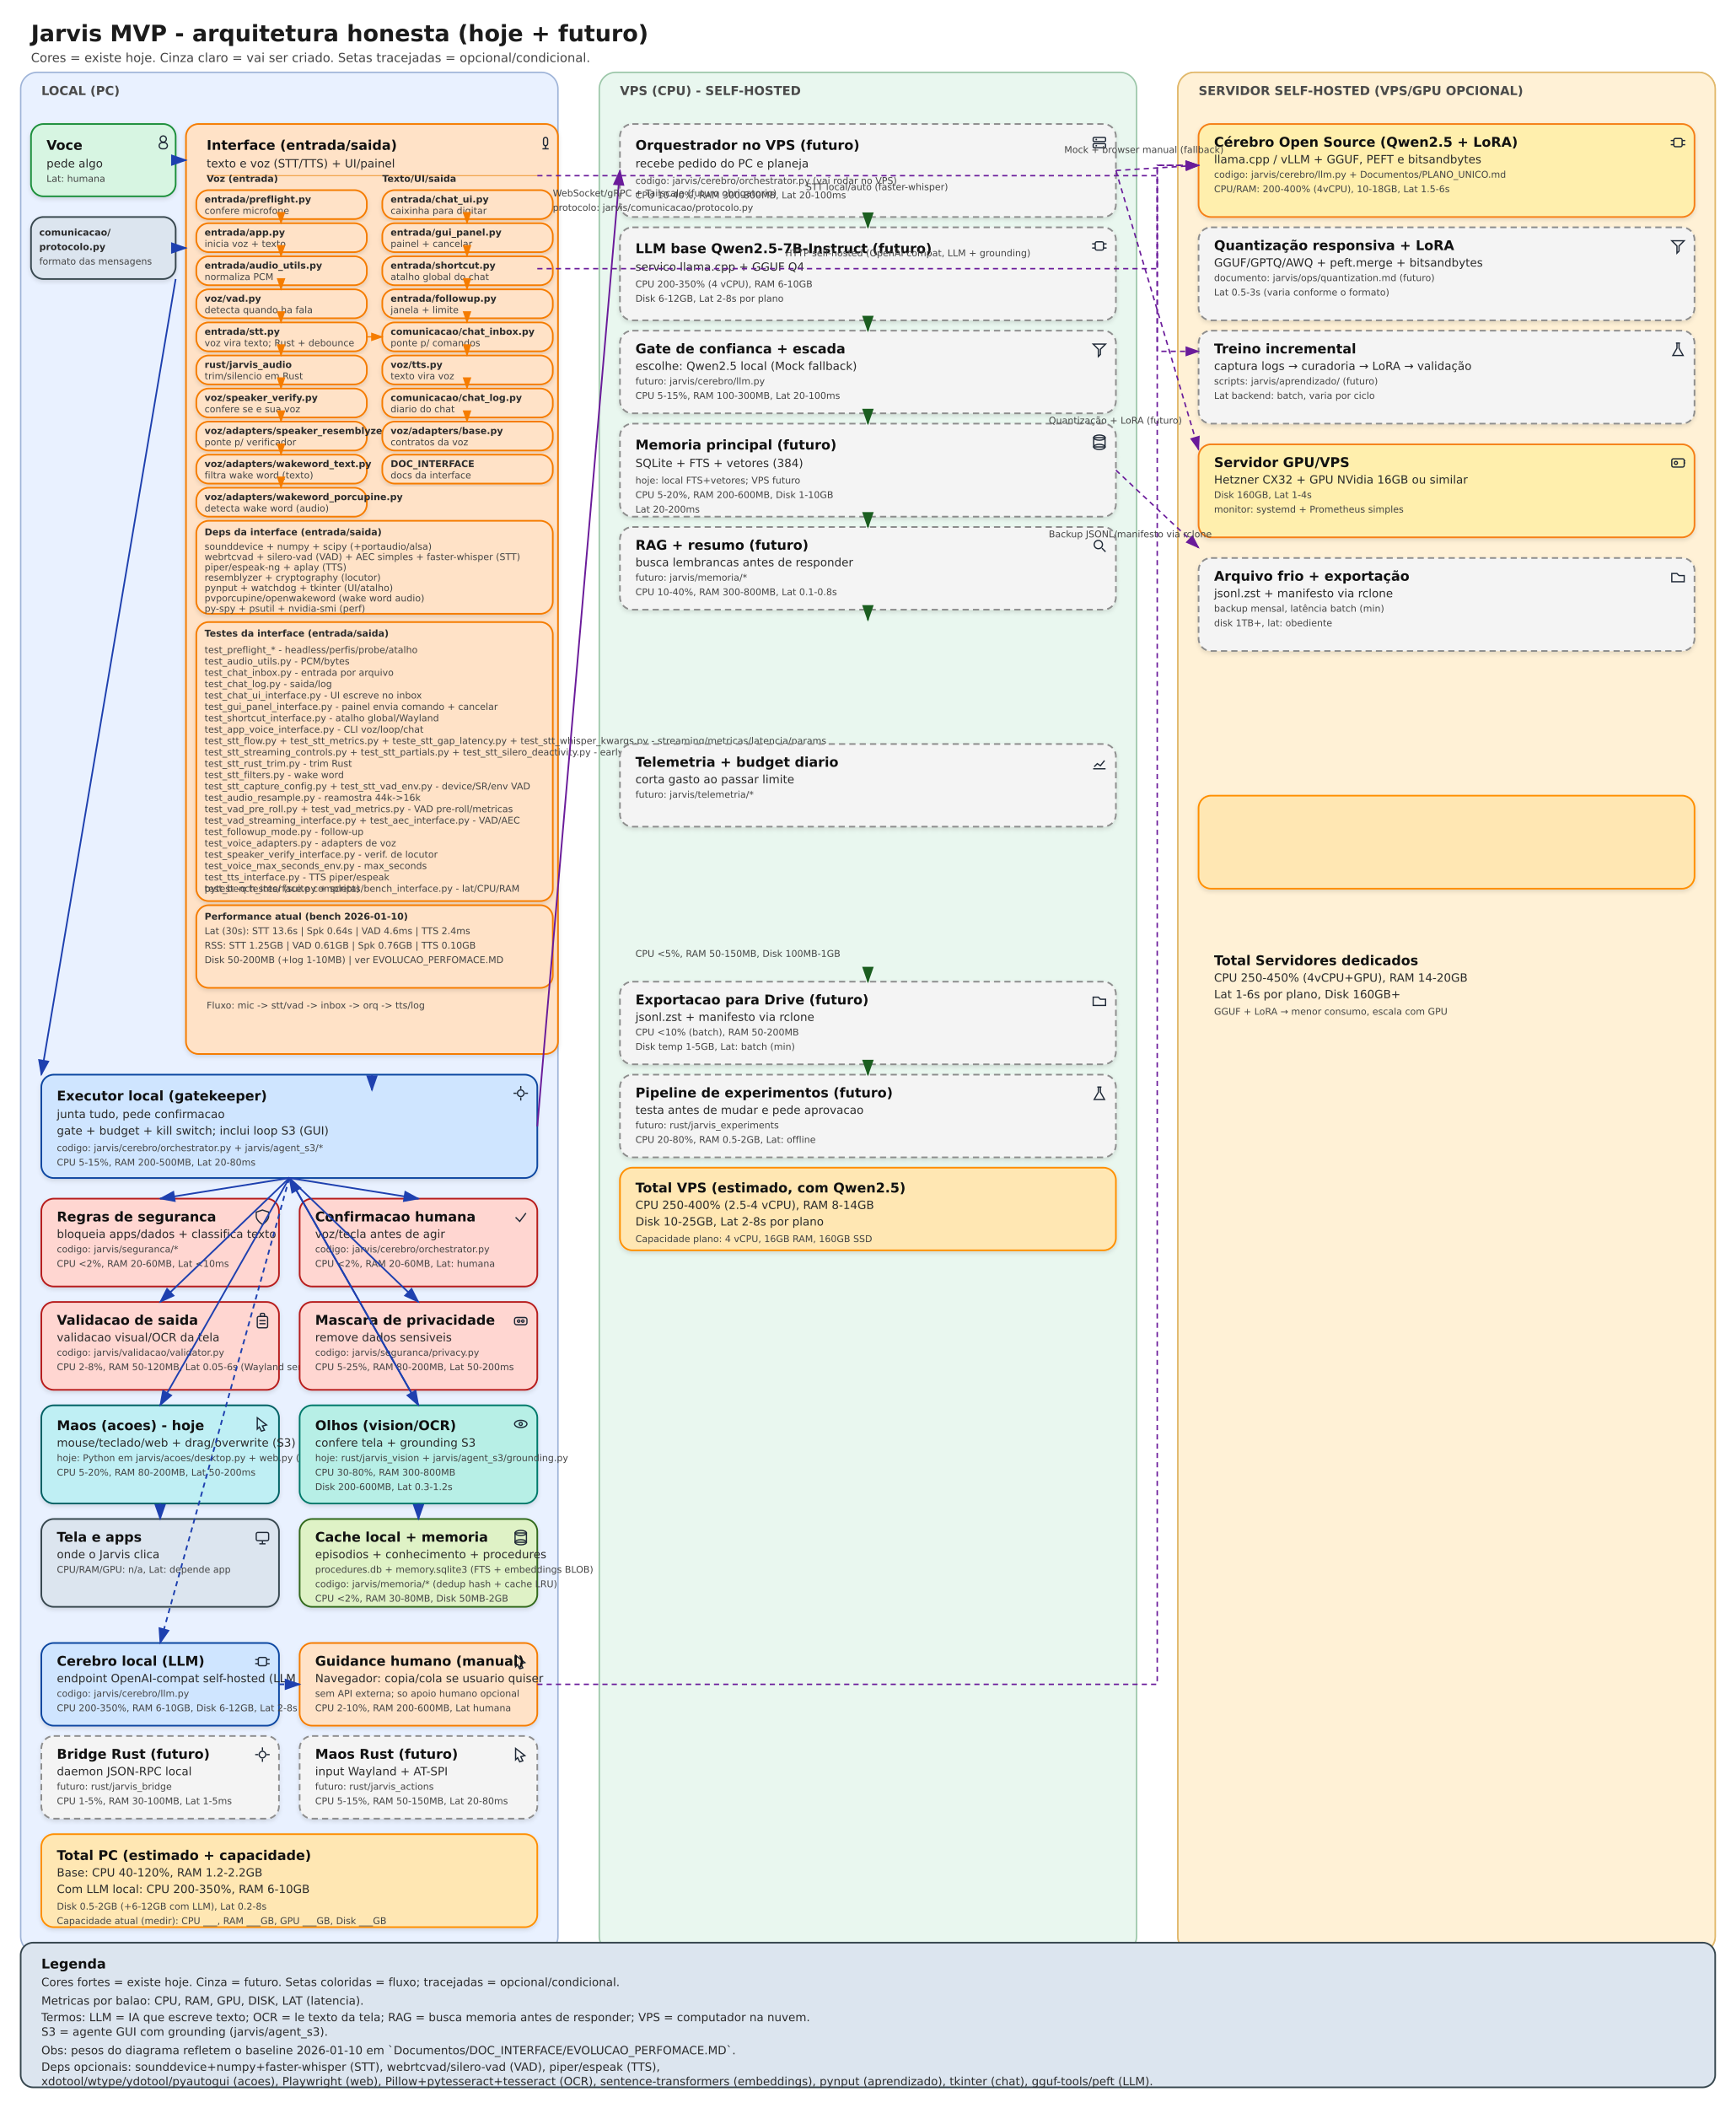
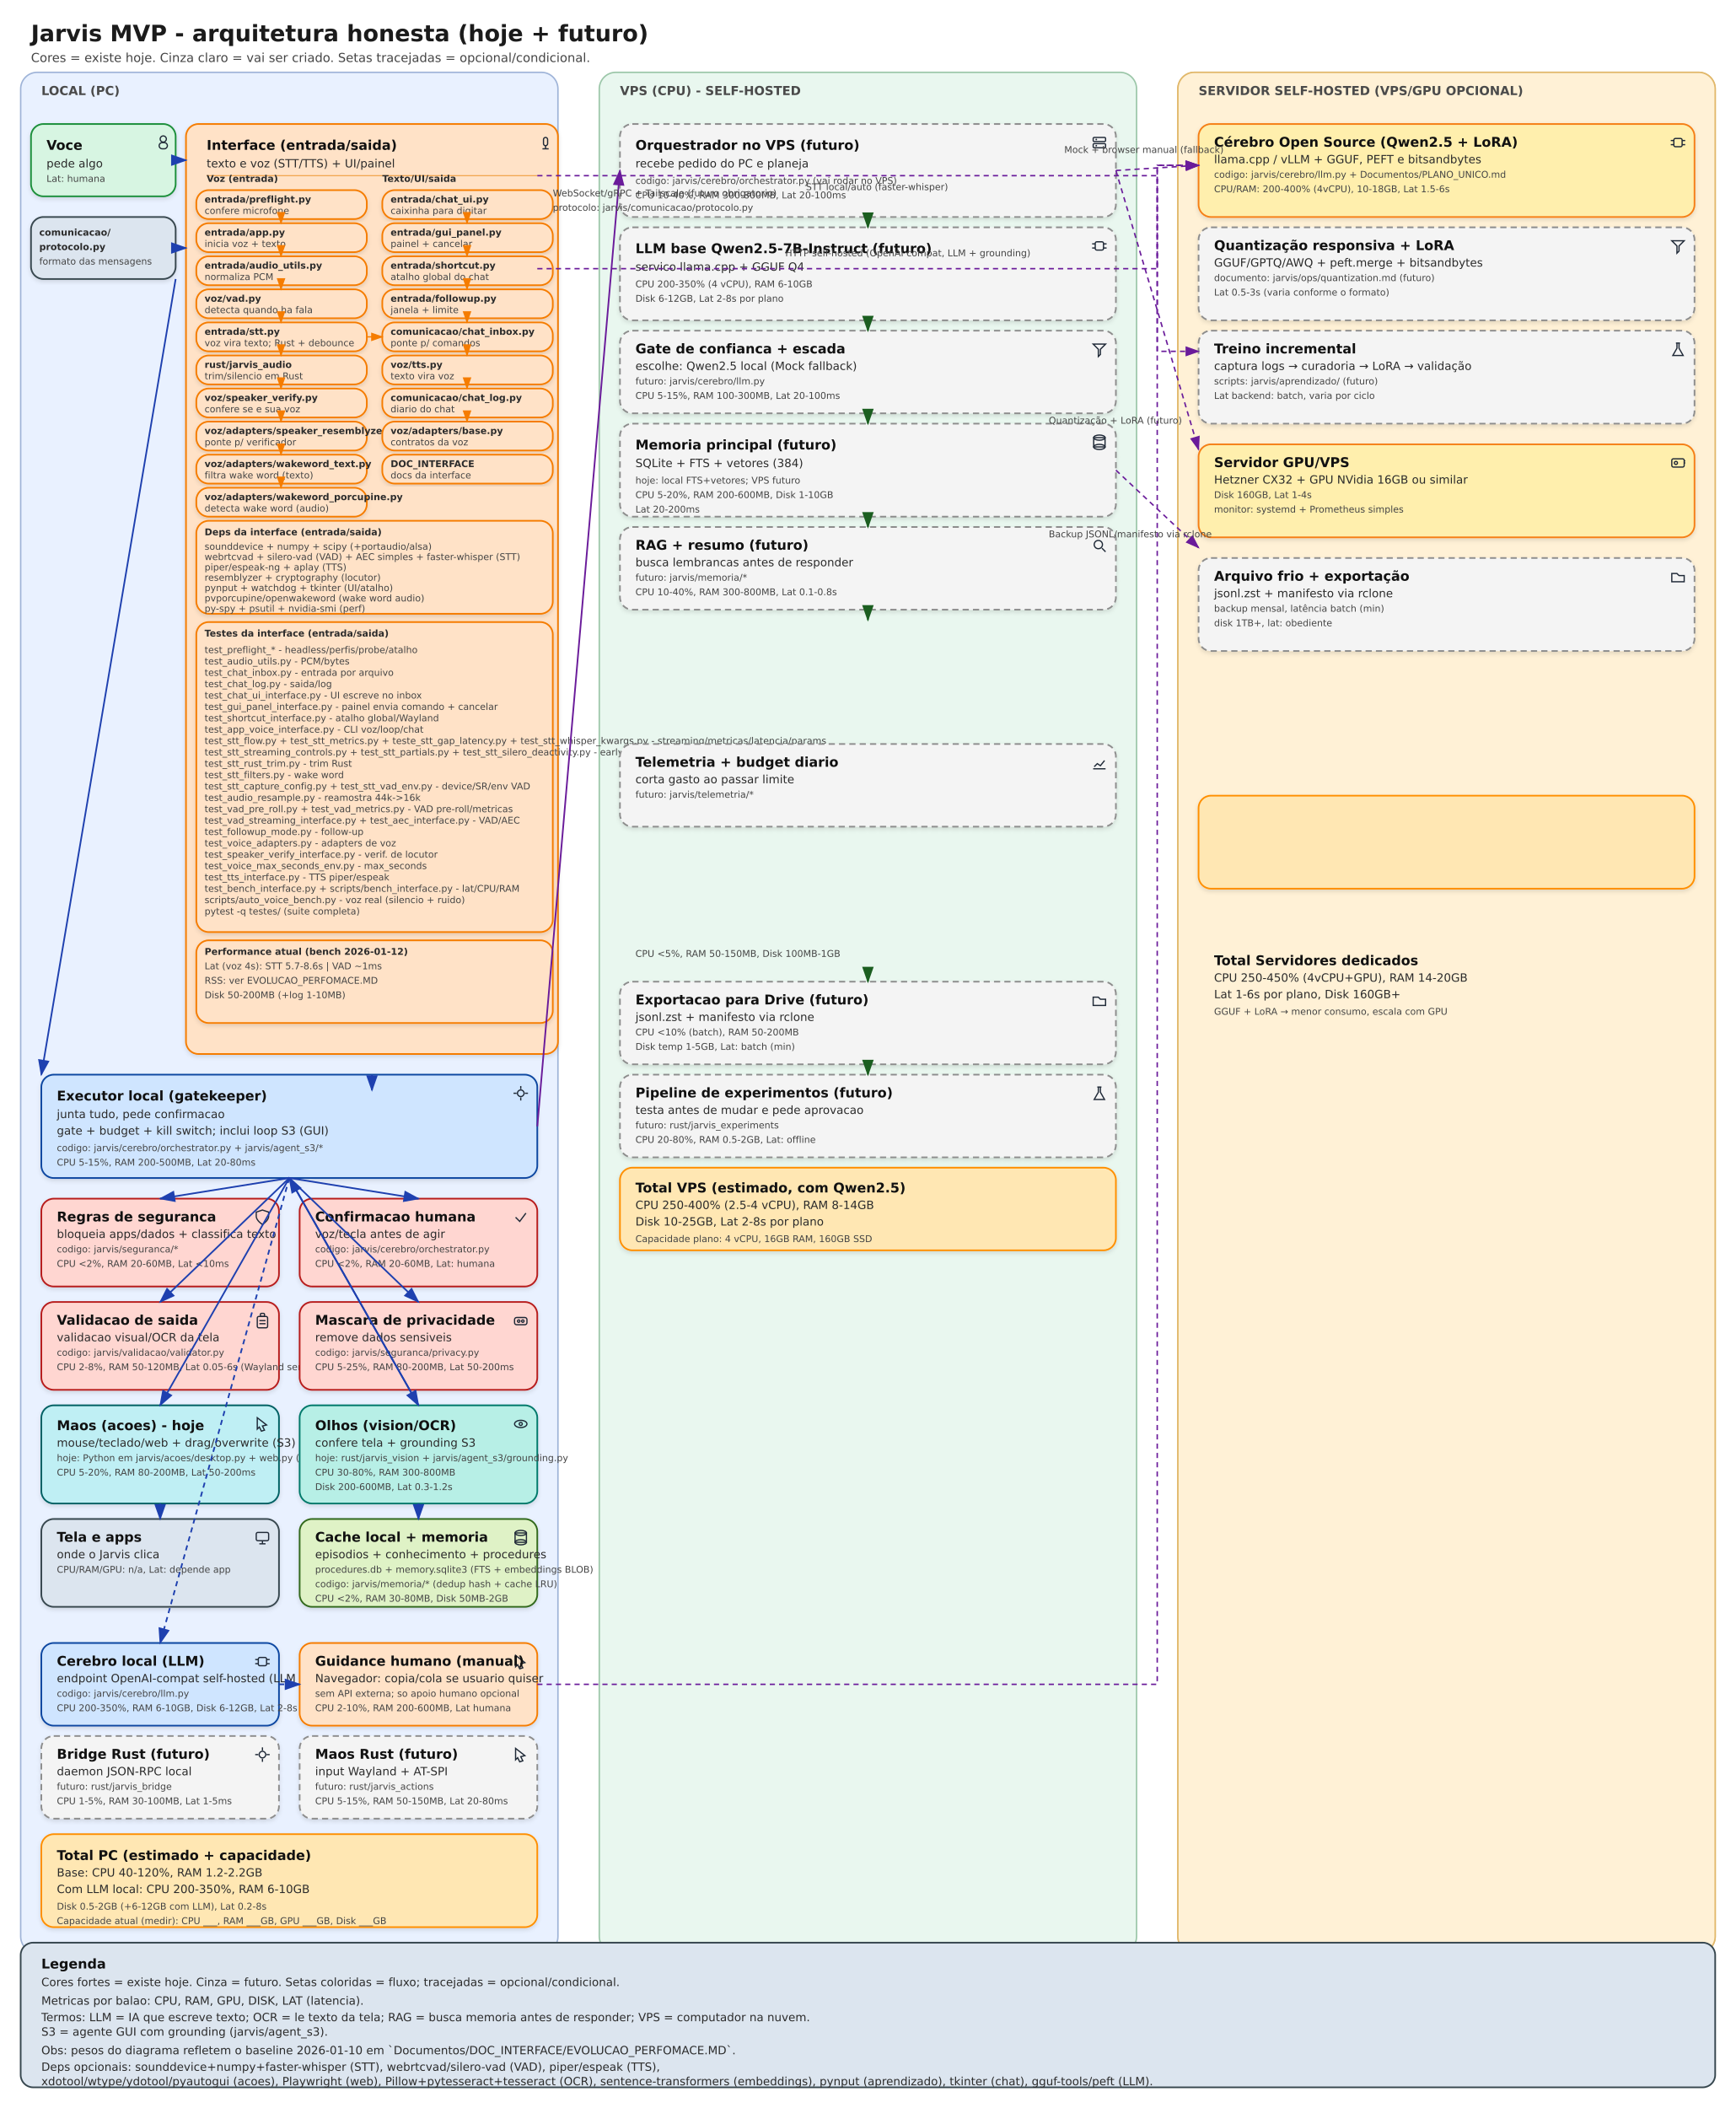
<svg xmlns="http://www.w3.org/2000/svg" width="1680" height="2040" viewBox="0 0 1680 2040">
  <defs>
    <marker id="arrow" markerWidth="10" markerHeight="7" refX="9" refY="3.5" orient="auto" markerUnits="strokeWidth">
      <polygon points="0 0, 10 3.5, 0 7" fill="context-stroke" />
    </marker>
    <filter id="shadow" x="-10%" y="-10%" width="120%" height="120%">
      <feDropShadow dx="0" dy="2" stdDeviation="2" flood-color="#000000" flood-opacity="0.12" />
    </filter>
    <style>
      .title { font-family: "DejaVu Sans", Arial, sans-serif; font-size: 22px; font-weight: 700; fill: #1b1b1b; }
      .subtitle { font-family: "DejaVu Sans", Arial, sans-serif; font-size: 12px; fill: #444444; }
      .region-local { fill: #e9f1ff; stroke: #9fb4d8; stroke-width: 1.4; rx: 16; }
      .region-vps { fill: #e9f7ef; stroke: #9bc6a8; stroke-width: 1.4; rx: 16; }
      .region-cloud { fill: #fff1d6; stroke: #e1b86b; stroke-width: 1.4; rx: 16; }
      .region-title { font-family: "DejaVu Sans", Arial, sans-serif; font-size: 12px; font-weight: 700; fill: #4a4a4a; }
      .card { filter: url(#shadow); }
      .box-user { fill: #d7f5e2; stroke: #1b8f3a; stroke-width: 1.6; rx: 12; }
      .box-input { fill: #ffe2c7; stroke: #f57c00; stroke-width: 1.6; rx: 12; }
      .box-brain { fill: #cfe5ff; stroke: #0d47a1; stroke-width: 1.6; rx: 12; }
      .box-safety { fill: #ffd6d1; stroke: #b71c1c; stroke-width: 1.6; rx: 12; }
      .box-action { fill: #bfeff4; stroke: #006064; stroke-width: 1.6; rx: 12; }
      .box-vision { fill: #b7efe6; stroke: #00796b; stroke-width: 1.6; rx: 12; }
      .box-store { fill: #dff2c6; stroke: #33691e; stroke-width: 1.6; rx: 12; }
      .box-system { fill: #dce5ef; stroke: #37474f; stroke-width: 1.6; rx: 12; }
      .box-cloud { fill: #ffefad; stroke: #f57f17; stroke-width: 1.6; rx: 12; }
      .box-future { fill: #f4f4f4; stroke: #8d8d8d; stroke-width: 1.6; rx: 12; stroke-dasharray: 6 4; }
      .box-total { fill: #ffe7b3; stroke: #ff8f00; stroke-width: 1.6; rx: 12; }
      .label { font-family: "DejaVu Sans", Arial, sans-serif; font-size: 13px; font-weight: 700; fill: #111111; }
      .small { font-family: "DejaVu Sans", Arial, sans-serif; font-size: 11px; fill: #2b2b2b; }
      .tiny { font-family: "DejaVu Sans", Arial, sans-serif; font-size: 9px; fill: #444444; }
      .tiny-strong { font-family: "DejaVu Sans", Arial, sans-serif; font-size: 9px; font-weight: 700; fill: #2b2b2b; }
      .icon { fill: none; stroke: #1f2937; stroke-width: 1.2; }
      .icon-fill { fill: #1f2937; stroke: none; }
      .divider-interface { stroke: #f0a24a; stroke-width: 1; }
      .arrow-local { stroke: #1e40af; stroke-width: 1.6; fill: none; marker-end: url(#arrow); }
      .arrow-vps { stroke: #1b5e20; stroke-width: 1.6; fill: none; marker-end: url(#arrow); }
      .arrow-cross { stroke: #6a1b9a; stroke-width: 1.6; fill: none; marker-end: url(#arrow); }
      .arrow-cross-dash { stroke: #6a1b9a; stroke-width: 1.4; fill: none; marker-end: url(#arrow); stroke-dasharray: 5 4; }
      .arrow-interface { stroke: #f57c00; stroke-width: 1.2; fill: none; marker-end: url(#arrow); }
    </style>
    <g id="icon-user" class="icon">
      <circle cx="8" cy="4.5" r="3" />
      <rect x="4" y="8" width="8" height="6" rx="3" />
    </g>
    <g id="icon-mic" class="icon">
      <rect x="6" y="3" width="4" height="8" rx="2" />
      <line x1="8" y1="11" x2="8" y2="14" />
      <line x1="5" y1="14" x2="11" y2="14" />
    </g>
    <g id="icon-gear" class="icon">
      <circle cx="8" cy="8" r="3.2" />
      <line x1="8" y1="1" x2="8" y2="4" />
      <line x1="8" y1="12" x2="8" y2="15" />
      <line x1="1" y1="8" x2="4" y2="8" />
      <line x1="12" y1="8" x2="15" y2="8" />
    </g>
    <g id="icon-shield" class="icon">
      <path d="M8 1 L14 3 V7 C14 10 11 13 8 15 C5 13 2 10 2 7 V3 Z" />
    </g>
    <g id="icon-check" class="icon">
      <path d="M3 8 L7 12 L13 4" />
    </g>
    <g id="icon-clipboard" class="icon">
      <rect x="3" y="4" width="10" height="11" rx="1.5" />
      <rect x="6" y="1" width="4" height="3" rx="1" />
      <line x1="5" y1="8" x2="11" y2="8" />
      <line x1="5" y1="11" x2="11" y2="11" />
    </g>
    <g id="icon-mask" class="icon">
      <rect x="2" y="5" width="12" height="7" rx="2" />
      <circle cx="6" cy="8.5" r="1.2" />
      <circle cx="10" cy="8.5" r="1.2" />
    </g>
    <g id="icon-cursor" class="icon">
      <path d="M3 2 L12 9 L8 10 L10 14 L7 15 L5 11 L3 13 Z" />
    </g>
    <g id="icon-eye" class="icon">
      <ellipse cx="8" cy="8" rx="6" ry="3.5" />
      <circle cx="8" cy="8" r="1.5" />
    </g>
    <g id="icon-monitor" class="icon">
      <rect x="2" y="3" width="12" height="8" rx="1.5" />
      <line x1="8" y1="11" x2="8" y2="14" />
      <line x1="5" y1="14" x2="11" y2="14" />
    </g>
    <g id="icon-db" class="icon">
      <ellipse cx="8" cy="3.5" rx="5.5" ry="2.5" />
      <rect x="2.5" y="3.5" width="11" height="9" />
      <ellipse cx="8" cy="12.5" rx="5.5" ry="2.5" />
    </g>
    <g id="icon-server" class="icon">
      <rect x="2" y="3" width="12" height="4" rx="1" />
      <rect x="2" y="9" width="12" height="4" rx="1" />
      <circle cx="5" cy="5" r="0.8" class="icon-fill" />
      <circle cx="5" cy="11" r="0.8" class="icon-fill" />
    </g>
    <g id="icon-chip" class="icon">
      <rect x="4" y="4" width="8" height="8" rx="1.5" />
      <line x1="1" y1="6" x2="4" y2="6" />
      <line x1="1" y1="10" x2="4" y2="10" />
      <line x1="12" y1="6" x2="15" y2="6" />
      <line x1="12" y1="10" x2="15" y2="10" />
    </g>
    <g id="icon-funnel" class="icon">
      <path d="M2 3 H14 L9 8 V13 L7 15 V8 Z" />
    </g>
    <g id="icon-search" class="icon">
      <circle cx="7" cy="7" r="4" />
      <line x1="10.5" y1="10.5" x2="14" y2="14" />
    </g>
    <g id="icon-chart" class="icon">
      <line x1="2" y1="14" x2="14" y2="14" />
      <polyline points="3,12 6,9 9,11 13,6" />
    </g>
    <g id="icon-folder" class="icon">
      <path d="M2 5 H7 L9 7 H14 V13 H2 Z" />
    </g>
    <g id="icon-flask" class="icon">
      <path d="M6 2 H10 M7 2 V7 L3 14 H13 L9 7 V2" />
    </g>
    <g id="icon-cloud" class="icon">
      <path d="M4 12 H12 a3 3 0 0 0 0-6 a4 4 0 0 0-7 -2 a3 3 0 0 0-1 8 Z" />
    </g>
    <g id="icon-boltcloud" class="icon">
      <path d="M4 12 H12 a3 3 0 0 0 0-6 a4 4 0 0 0-7 -2 a3 3 0 0 0-1 8 Z" />
      <path d="M8 6 L6 10 H9 L7 14" />
    </g>
    <g id="icon-gpu" class="icon">
      <rect x="2" y="4" width="12" height="8" rx="1.5" />
      <circle cx="6" cy="8" r="1.5" />
      <line x1="14" y1="6" x2="15" y2="6" />
      <line x1="14" y1="8" x2="15" y2="8" />
    </g>
  </defs>
  <text x="30" y="40" class="title">Jarvis MVP - arquitetura honesta (hoje + futuro)</text>
  <text x="30" y="60" class="subtitle">Cores = existe hoje. Cinza claro = vai ser criado. Setas tracejadas = opcional/condicional.</text>
  <rect x="20" y="70" width="520" height="1820" class="region-local" />
  <text x="40" y="92" class="region-title">LOCAL (PC)</text>
  <rect x="580" y="70" width="520" height="1820" class="region-vps" />
  <text x="600" y="92" class="region-title">VPS (CPU) - SELF-HOSTED</text>
  <rect x="1140" y="70" width="520" height="1820" class="region-cloud" />
  <text x="1160" y="92" class="region-title">VPS/GPU SELF-HOSTED (SEM APIS)</text>
  <rect x="30" y="120" width="140" height="70" class="box-user card" />
  <use href="#icon-user" x="150" y="130" />
  <text x="45" y="145" class="label">Voce</text>
  <text x="45" y="162" class="small">pede algo</text>
  <text x="45" y="176" class="tiny">Lat: humana</text>
  <rect x="30" y="210" width="140" height="60" class="box-system card" />
  <text x="38" y="228" class="tiny-strong">comunicacao/</text>
  <text x="38" y="242" class="tiny-strong">protocolo.py</text>
  <text x="38" y="256" class="tiny">formato das mensagens</text>
  <rect x="180" y="120" width="360" height="900" class="box-input card" />
  <use href="#icon-mic" x="520" y="130" />
  <text x="200" y="145" class="label">Interface (entrada/saida)</text>
  <text x="200" y="162" class="small">texto e voz (STT/TTS) + UI/painel</text>
  <line x1="200" y1="170" x2="520" y2="170" class="divider-interface" />
  <text x="200" y="176" class="tiny-strong">Voz (entrada)</text>
  <text x="370" y="176" class="tiny-strong">Texto/UI/saida</text>
  <text x="200" y="976" class="tiny">Fluxo: mic -&gt; stt/vad -&gt; inbox -&gt; orq -&gt; tts/log</text>
  <rect x="190" y="184" width="165" height="28" class="box-input card" />
  <text x="198" y="196" class="tiny-strong">entrada/preflight.py</text>
  <text x="198" y="207" class="tiny">confere microfone</text>
  <rect x="370" y="184" width="165" height="28" class="box-input card" />
  <text x="378" y="196" class="tiny-strong">entrada/chat_ui.py</text>
  <text x="378" y="207" class="tiny">caixinha para digitar</text>
  <rect x="190" y="216" width="165" height="28" class="box-input card" />
  <text x="198" y="228" class="tiny-strong">entrada/app.py</text>
  <text x="198" y="239" class="tiny">inicia voz + texto</text>
  <rect x="370" y="216" width="165" height="28" class="box-input card" />
  <text x="378" y="228" class="tiny-strong">entrada/gui_panel.py</text>
  <text x="378" y="239" class="tiny">painel + cancelar</text>
  <rect x="190" y="248" width="165" height="28" class="box-input card" />
  <text x="198" y="260" class="tiny-strong">entrada/audio_utils.py</text>
  <text x="198" y="271" class="tiny">normaliza PCM</text>
  <rect x="370" y="248" width="165" height="28" class="box-input card" />
  <text x="378" y="260" class="tiny-strong">entrada/shortcut.py</text>
  <text x="378" y="271" class="tiny">atalho global do chat</text>
  <rect x="190" y="280" width="165" height="28" class="box-input card" />
  <text x="198" y="292" class="tiny-strong">voz/vad.py</text>
  <text x="198" y="303" class="tiny">detecta quando ha fala</text>
  <rect x="370" y="280" width="165" height="28" class="box-input card" />
  <text x="378" y="292" class="tiny-strong">entrada/followup.py</text>
  <text x="378" y="303" class="tiny">janela + limite</text>
  <rect x="190" y="312" width="165" height="28" class="box-input card" />
  <text x="198" y="324" class="tiny-strong">entrada/stt.py</text>
  <text x="198" y="335" class="tiny">voz vira texto; Rust + debounce</text>
  <rect x="370" y="312" width="165" height="28" class="box-input card" />
  <text x="378" y="324" class="tiny-strong">comunicacao/chat_inbox.py</text>
  <text x="378" y="335" class="tiny">ponte p/ comandos</text>
  <rect x="190" y="344" width="165" height="28" class="box-input card" />
  <text x="198" y="356" class="tiny-strong">rust/jarvis_audio</text>
  <text x="198" y="367" class="tiny">trim/silencio em Rust</text>
  <rect x="370" y="344" width="165" height="28" class="box-input card" />
  <text x="378" y="356" class="tiny-strong">voz/tts.py</text>
  <text x="378" y="367" class="tiny">texto vira voz</text>
  <rect x="190" y="376" width="165" height="28" class="box-input card" />
  <text x="198" y="388" class="tiny-strong">voz/speaker_verify.py</text>
  <text x="198" y="399" class="tiny">confere se e sua voz</text>
  <rect x="370" y="376" width="165" height="28" class="box-input card" />
  <text x="378" y="388" class="tiny-strong">comunicacao/chat_log.py</text>
  <text x="378" y="399" class="tiny">diario do chat</text>
  <rect x="190" y="408" width="165" height="28" class="box-input card" />
  <text x="198" y="420" class="tiny-strong">voz/adapters/speaker_resemblyzer.py</text>
  <text x="198" y="431" class="tiny">ponte p/ verificador</text>
  <rect x="370" y="408" width="165" height="28" class="box-input card" />
  <text x="378" y="420" class="tiny-strong">voz/adapters/base.py</text>
  <text x="378" y="431" class="tiny">contratos da voz</text>
  <rect x="190" y="440" width="165" height="28" class="box-input card" />
  <text x="198" y="452" class="tiny-strong">voz/adapters/wakeword_text.py</text>
  <text x="198" y="463" class="tiny">filtra wake word (texto)</text>
  <rect x="190" y="472" width="165" height="28" class="box-input card" />
  <text x="198" y="484" class="tiny-strong">voz/adapters/wakeword_porcupine.py</text>
  <text x="198" y="495" class="tiny">detecta wake word (audio)</text>
  <rect x="370" y="440" width="165" height="28" class="box-input card" />
  <text x="378" y="452" class="tiny-strong">DOC_INTERFACE</text>
  <text x="378" y="463" class="tiny">docs da interface</text>
  <rect x="190" y="504" width="345" height="90" class="box-input card" />
  <text x="198" y="518" class="tiny-strong">Deps da interface (entrada/saida)</text>
  <text x="198" y="532" class="tiny">sounddevice + numpy + scipy (+portaudio/alsa)</text>
  <text x="198" y="542" class="tiny">webrtcvad + silero-vad (VAD) + AEC simples + faster-whisper (STT)</text>
  <text x="198" y="552" class="tiny">piper/espeak-ng + aplay (TTS)</text>
  <text x="198" y="562" class="tiny">resemblyzer + cryptography (locutor)</text>
  <text x="198" y="572" class="tiny">pynput + watchdog + tkinter (UI/atalho)</text>
  <text x="198" y="582" class="tiny">pvporcupine/openwakeword (wake word audio)</text>
  <text x="198" y="592" class="tiny">py-spy + psutil + nvidia-smi (perf)</text>
-   <rect x="190" y="602" width="345" height="270" class="box-input card" />
+   <rect x="190" y="602" width="345" height="300" class="box-input card" />
  <text x="198" y="616" class="tiny-strong">Testes da interface (entrada/saida)</text>
  <text x="198" y="632" class="tiny">test_preflight_* - headless/perfis/probe/atalho</text>
  <text x="198" y="643" class="tiny">test_audio_utils.py - PCM/bytes</text>
  <text x="198" y="654" class="tiny">test_chat_inbox.py - entrada por arquivo</text>
  <text x="198" y="665" class="tiny">test_chat_log.py - saida/log</text>
  <text x="198" y="676" class="tiny">test_chat_ui_interface.py - UI escreve no inbox</text>
  <text x="198" y="687" class="tiny">test_gui_panel_interface.py - painel envia comando + cancelar</text>
  <text x="198" y="698" class="tiny">test_shortcut_interface.py - atalho global/Wayland</text>
  <text x="198" y="709" class="tiny">test_app_voice_interface.py - CLI voz/loop/chat</text>
  <text x="198" y="720" class="tiny">test_stt_flow.py + test_stt_metrics.py + teste_stt_gap_latency.py + test_stt_whisper_kwargs.py - streaming/metricas/latencia/params</text>
  <text x="198" y="731" class="tiny">test_stt_streaming_controls.py + test_stt_partials.py + test_stt_silero_deactivity.py - early transcribe/buffer/parciais/silero</text>
  <text x="198" y="742" class="tiny">test_stt_rust_trim.py - trim Rust</text>
  <text x="198" y="753" class="tiny">test_stt_filters.py - wake word</text>
  <text x="198" y="764" class="tiny">test_stt_capture_config.py + test_stt_vad_env.py - device/SR/env VAD</text>
  <text x="198" y="775" class="tiny">test_audio_resample.py - reamostra 44k-&gt;16k</text>
  <text x="198" y="786" class="tiny">test_vad_pre_roll.py + test_vad_metrics.py - VAD pre-roll/metricas</text>
  <text x="198" y="797" class="tiny">test_vad_streaming_interface.py + test_aec_interface.py - VAD/AEC</text>
  <text x="198" y="808" class="tiny">test_followup_mode.py - follow-up</text>
  <text x="198" y="819" class="tiny">test_voice_adapters.py - adapters de voz</text>
  <text x="198" y="830" class="tiny">test_speaker_verify_interface.py - verif. de locutor</text>
  <text x="198" y="841" class="tiny">test_voice_max_seconds_env.py - max_seconds</text>
  <text x="198" y="852" class="tiny">test_tts_interface.py - TTS piper/espeak</text>
  <text x="198" y="863" class="tiny">test_bench_interface.py + scripts/bench_interface.py - lat/CPU/RAM</text>
-   <text x="198" y="863" class="tiny">pytest -q testes/ (suite completa)</text>
-   <rect x="190" y="876" width="345" height="80" class="box-input card" />
-   <text x="198" y="890" class="tiny-strong">Performance atual (bench 2026-01-10)</text>
-   <text x="198" y="904" class="tiny">Lat (30s): STT 13.6s | Spk 0.64s | VAD 4.6ms | TTS 2.4ms</text>
-   <text x="198" y="918" class="tiny">RSS: STT 1.25GB | VAD 0.61GB | Spk 0.76GB | TTS 0.10GB</text>
-   <text x="198" y="932" class="tiny">Disk 50-200MB (+log 1-10MB) | ver EVOLUCAO_PERFOMACE.MD</text>
+   <text x="198" y="874" class="tiny">scripts/auto_voice_bench.py - voz real (silencio + ruido)</text>
+   <text x="198" y="885" class="tiny">pytest -q testes/ (suite completa)</text>
+   <rect x="190" y="910" width="345" height="80" class="box-input card" />
+   <text x="198" y="924" class="tiny-strong">Performance atual (bench 2026-01-12)</text>
+   <text x="198" y="938" class="tiny">Lat (voz 4s): STT 5.7-8.6s | VAD ~1ms</text>
+   <text x="198" y="952" class="tiny">RSS: ver EVOLUCAO_PERFOMACE.MD</text>
+   <text x="198" y="966" class="tiny">Disk 50-200MB (+log 1-10MB)</text>
  <line x1="272" y1="212" x2="272" y2="216" class="arrow-interface" />
  <line x1="272" y1="244" x2="272" y2="248" class="arrow-interface" />
  <line x1="272" y1="276" x2="272" y2="280" class="arrow-interface" />
  <line x1="272" y1="308" x2="272" y2="312" class="arrow-interface" />
  <line x1="272" y1="340" x2="272" y2="344" class="arrow-interface" />
  <line x1="272" y1="372" x2="272" y2="376" class="arrow-interface" />
  <line x1="272" y1="404" x2="272" y2="408" class="arrow-interface" />
  <line x1="272" y1="436" x2="272" y2="440" class="arrow-interface" />
  <line x1="272" y1="468" x2="272" y2="472" class="arrow-interface" />
  <line x1="452" y1="212" x2="452" y2="216" class="arrow-interface" />
  <line x1="452" y1="244" x2="452" y2="248" class="arrow-interface" />
  <line x1="452" y1="276" x2="452" y2="280" class="arrow-interface" />
  <line x1="452" y1="308" x2="452" y2="312" class="arrow-interface" />
  <line x1="452" y1="340" x2="452" y2="344" class="arrow-interface" />
  <line x1="452" y1="372" x2="452" y2="376" class="arrow-interface" />
  <line x1="452" y1="404" x2="452" y2="408" class="arrow-interface" />
  <line x1="355" y1="326" x2="370" y2="326" class="arrow-interface" />
  <rect x="40" y="1040" width="480" height="100" class="box-brain card" />
  <use href="#icon-gear" x="496" y="1050" />
  <text x="55" y="1065" class="label">Executor local (gatekeeper)</text>
  <text x="55" y="1082" class="small">junta tudo, pede confirmacao</text>
  <text x="55" y="1098" class="small">gate + budget + kill switch; inclui loop S3 (GUI)</text>
  <text x="55" y="1114" class="tiny">codigo: jarvis/cerebro/orchestrator.py + jarvis/agent_s3/*</text>
  <text x="55" y="1128" class="tiny">CPU 5-15%, RAM 200-500MB, Lat 20-80ms</text>
  <rect x="40" y="1160" width="230" height="85" class="box-safety card" />
  <use href="#icon-shield" x="246" y="1170" />
  <text x="55" y="1182" class="label">Regras de seguranca</text>
  <text x="55" y="1198" class="small">bloqueia apps/dados + classifica texto</text>
  <text x="55" y="1212" class="tiny">codigo: jarvis/seguranca/*</text>
  <text x="55" y="1226" class="tiny">CPU &lt;2%, RAM 20-60MB, Lat &lt;10ms</text>
  <rect x="290" y="1160" width="230" height="85" class="box-safety card" />
  <use href="#icon-check" x="496" y="1170" />
  <text x="305" y="1182" class="label">Confirmacao humana</text>
  <text x="305" y="1198" class="small">voz/tecla antes de agir</text>
  <text x="305" y="1212" class="tiny">codigo: jarvis/cerebro/orchestrator.py</text>
  <text x="305" y="1226" class="tiny">CPU &lt;2%, RAM 20-60MB, Lat: humana</text>
  <rect x="40" y="1260" width="230" height="85" class="box-safety card" />
  <use href="#icon-clipboard" x="246" y="1270" />
  <text x="55" y="1282" class="label">Validacao de saida</text>
  <text x="55" y="1298" class="small">validacao visual/OCR da tela</text>
  <text x="55" y="1312" class="tiny">codigo: jarvis/validacao/validator.py</text>
  <text x="55" y="1326" class="tiny">CPU 2-8%, RAM 50-120MB, Lat 0.05-6s (Wayland sem portal)</text>
  <rect x="290" y="1260" width="230" height="85" class="box-safety card" />
  <use href="#icon-mask" x="496" y="1270" />
  <text x="305" y="1282" class="label">Mascara de privacidade</text>
  <text x="305" y="1298" class="small">remove dados sensiveis</text>
  <text x="305" y="1312" class="tiny">codigo: jarvis/seguranca/privacy.py</text>
  <text x="305" y="1326" class="tiny">CPU 5-25%, RAM 80-200MB, Lat 50-200ms</text>
  <rect x="40" y="1360" width="230" height="95" class="box-action card" />
  <use href="#icon-cursor" x="246" y="1370" />
  <text x="55" y="1384" class="label">Maos (acoes) - hoje</text>
  <text x="55" y="1400" class="small">mouse/teclado/web + drag/overwrite (S3)</text>
  <text x="55" y="1414" class="tiny">hoje: Python em jarvis/acoes/desktop.py + web.py (S3 usa)</text>
  <text x="55" y="1428" class="tiny">CPU 5-20%, RAM 80-200MB, Lat 50-200ms</text>
  <rect x="290" y="1360" width="230" height="95" class="box-vision card" />
  <use href="#icon-eye" x="496" y="1370" />
  <text x="305" y="1384" class="label">Olhos (vision/OCR)</text>
  <text x="305" y="1400" class="small">confere tela + grounding S3</text>
  <text x="305" y="1414" class="tiny">hoje: rust/jarvis_vision + jarvis/agent_s3/grounding.py</text>
  <text x="305" y="1428" class="tiny">CPU 30-80%, RAM 300-800MB</text>
  <text x="305" y="1442" class="tiny">Disk 200-600MB, Lat 0.3-1.2s</text>
  <rect x="40" y="1470" width="230" height="85" class="box-system card" />
  <use href="#icon-monitor" x="246" y="1480" />
  <text x="55" y="1492" class="label">Tela e apps</text>
  <text x="55" y="1508" class="small">onde o Jarvis clica</text>
  <text x="55" y="1522" class="tiny">CPU/RAM/GPU: n/a, Lat: depende app</text>
  <rect x="290" y="1470" width="230" height="85" class="box-store card" />
  <use href="#icon-db" x="496" y="1480" />
  <text x="305" y="1492" class="label">Cache local + memoria</text>
  <text x="305" y="1508" class="small">episodios + conhecimento + procedures</text>
  <text x="305" y="1522" class="tiny">procedures.db + memory.sqlite3 (FTS + embeddings BLOB)</text>
  <text x="305" y="1536" class="tiny">codigo: jarvis/memoria/* (dedup hash + cache LRU)</text>
  <text x="305" y="1550" class="tiny">CPU &lt;2%, RAM 30-80MB, Disk 50MB-2GB</text>
  <rect x="40" y="1590" width="230" height="80" class="box-brain card" />
  <use href="#icon-chip" x="246" y="1600" />
  <text x="55" y="1612" class="label">Cerebro local (LLM)</text>
  <text x="55" y="1628" class="small">endpoint OpenAI-compat self-hosted (LLM + grounding S3)</text>
  <text x="55" y="1642" class="tiny">codigo: jarvis/cerebro/llm.py</text>
  <text x="55" y="1656" class="tiny">CPU 200-350%, RAM 6-10GB, Disk 6-12GB, Lat 2-8s</text>
  <rect x="290" y="1590" width="230" height="80" class="box-input card" />
  <use href="#icon-cursor" x="496" y="1600" />
  <text x="305" y="1612" class="label">Guidance humano (manual)</text>
  <text x="305" y="1628" class="small">Navegador: copia/cola se usuario quiser</text>
  <text x="305" y="1642" class="tiny">sem API externa; so apoio humano opcional</text>
  <text x="305" y="1656" class="tiny">CPU 2-10%, RAM 200-600MB, Lat humana</text>
  <rect x="40" y="1680" width="230" height="80" class="box-future card" />
  <use href="#icon-gear" x="246" y="1690" />
  <text x="55" y="1702" class="label">Bridge Rust (futuro)</text>
  <text x="55" y="1718" class="small">daemon JSON-RPC local</text>
  <text x="55" y="1732" class="tiny">futuro: rust/jarvis_bridge</text>
  <text x="55" y="1746" class="tiny">CPU 1-5%, RAM 30-100MB, Lat 1-5ms</text>
  <rect x="290" y="1680" width="230" height="80" class="box-future card" />
  <use href="#icon-cursor" x="496" y="1690" />
  <text x="305" y="1702" class="label">Maos Rust (futuro)</text>
  <text x="305" y="1718" class="small">input Wayland + AT-SPI</text>
  <text x="305" y="1732" class="tiny">futuro: rust/jarvis_actions</text>
  <text x="305" y="1746" class="tiny">CPU 5-15%, RAM 50-150MB, Lat 20-80ms</text>
  <rect x="40" y="1775" width="480" height="90" class="box-total card" />
  <text x="55" y="1800" class="label">Total PC (estimado + capacidade)</text>
  <text x="55" y="1816" class="small">Base: CPU 40-120%, RAM 1.2-2.2GB</text>
  <text x="55" y="1832" class="small">Com LLM local: CPU 200-350%, RAM 6-10GB</text>
  <text x="55" y="1848" class="tiny">Disk 0.5-2GB (+6-12GB com LLM), Lat 0.2-8s</text>
  <text x="55" y="1862" class="tiny">Capacidade atual (medir): CPU ___, RAM ___GB, GPU ___GB, Disk ___GB</text>
  <rect x="600" y="120" width="480" height="90" class="box-future card" />
  <use href="#icon-server" x="1056" y="130" />
  <text x="615" y="145" class="label">Orquestrador no VPS (futuro)</text>
  <text x="615" y="162" class="small">recebe pedido do PC e planeja</text>
  <text x="615" y="178" class="tiny">codigo: jarvis/cerebro/orchestrator.py (vai rodar no VPS)</text>
  <text x="615" y="192" class="tiny">CPU 10-40%, RAM 300-800MB, Lat 20-100ms</text>
  <rect x="600" y="220" width="480" height="90" class="box-future card" />
  <use href="#icon-chip" x="1056" y="230" />
  <text x="615" y="245" class="label">LLM base Qwen2.5-7B-Instruct (futuro)</text>
  <text x="615" y="262" class="small">servico llama.cpp + GGUF Q4</text>
  <text x="615" y="278" class="tiny">CPU 200-350% (4 vCPU), RAM 6-10GB</text>
  <text x="615" y="292" class="tiny">Disk 6-12GB, Lat 2-8s por plano</text>
  <rect x="600" y="320" width="480" height="80" class="box-future card" />
  <use href="#icon-funnel" x="1056" y="330" />
  <text x="615" y="342" class="label">Gate de confianca + escada</text>
  <text x="615" y="358" class="small">escolhe: Qwen2.5 local (Mock fallback)</text>
  <text x="615" y="372" class="tiny">futuro: jarvis/cerebro/llm.py</text>
  <text x="615" y="386" class="tiny">CPU 5-15%, RAM 100-300MB, Lat 20-100ms</text>
  <rect x="600" y="410" width="480" height="90" class="box-future card" />
  <use href="#icon-db" x="1056" y="420" />
  <text x="615" y="435" class="label">Memoria principal (futuro)</text>
  <text x="615" y="452" class="small">SQLite + FTS + vetores (384)</text>
  <text x="615" y="468" class="tiny">hoje: local FTS+vetores; VPS futuro</text>
  <text x="615" y="482" class="tiny">CPU 5-20%, RAM 200-600MB, Disk 1-10GB</text>
  <text x="615" y="496" class="tiny">Lat 20-200ms</text>
  <rect x="600" y="510" width="480" height="80" class="box-future card" />
  <use href="#icon-search" x="1056" y="520" />
  <text x="615" y="532" class="label">RAG + resumo (futuro)</text>
  <text x="615" y="548" class="small">busca lembrancas antes de responder</text>
  <text x="615" y="562" class="tiny">futuro: jarvis/memoria/*</text>
  <text x="615" y="576" class="tiny">CPU 10-40%, RAM 300-800MB, Lat 0.1-0.8s</text>
  <rect x="600" y="720" width="480" height="80" class="box-future card" />
  <use href="#icon-chart" x="1056" y="730" />
  <text x="615" y="742" class="label">Telemetria + budget diario</text>
  <text x="615" y="758" class="small">corta gasto ao passar limite</text>
  <text x="615" y="772" class="tiny">futuro: jarvis/telemetria/*</text>
  <text x="615" y="926" class="tiny">CPU &lt;5%, RAM 50-150MB, Disk 100MB-1GB</text>
  <rect x="600" y="950" width="480" height="80" class="box-future card" />
  <use href="#icon-folder" x="1056" y="960" />
  <text x="615" y="972" class="label">Exportacao para Drive (futuro)</text>
  <text x="615" y="988" class="small">jsonl.zst + manifesto via rclone</text>
  <text x="615" y="1002" class="tiny">CPU &lt;10% (batch), RAM 50-200MB</text>
  <text x="615" y="1016" class="tiny">Disk temp 1-5GB, Lat: batch (min)</text>
  <rect x="600" y="1040" width="480" height="80" class="box-future card" />
  <use href="#icon-flask" x="1056" y="1050" />
  <text x="615" y="1062" class="label">Pipeline de experimentos (futuro)</text>
  <text x="615" y="1078" class="small">testa antes de mudar e pede aprovacao</text>
  <text x="615" y="1092" class="tiny">futuro: rust/jarvis_experiments</text>
  <text x="615" y="1106" class="tiny">CPU 20-80%, RAM 0.5-2GB, Lat: offline</text>
  <rect x="600" y="1130" width="480" height="80" class="box-total card" />
  <text x="615" y="1154" class="label">Total VPS (estimado, com Qwen2.5)</text>
  <text x="615" y="1170" class="small">CPU 250-400% (2.5-4 vCPU), RAM 8-14GB</text>
  <text x="615" y="1186" class="small">Disk 10-25GB, Lat 2-8s por plano</text>
  <text x="615" y="1202" class="tiny">Capacidade plano: 4 vCPU, 16GB RAM, 160GB SSD</text>
  <rect x="1140" y="70" width="520" height="1820" class="region-cloud" />
  <text x="1160" y="92" class="region-title">SERVIDOR SELF-HOSTED (VPS/GPU OPCIONAL)</text>
  <rect x="1160" y="120" width="480" height="90" class="box-cloud card" />
  <use href="#icon-chip" x="1616" y="130" />
  <text x="1175" y="142" class="label">Cérebro Open Source (Qwen2.5 + LoRA)</text>
  <text x="1175" y="158" class="small">llama.cpp / vLLM + GGUF, PEFT e bitsandbytes</text>
  <text x="1175" y="172" class="tiny">codigo: jarvis/cerebro/llm.py + Documentos/PLANO_UNICO.md</text>
  <text x="1175" y="186" class="tiny">CPU/RAM: 200-400% (4vCPU), 10-18GB, Lat 1.5-6s</text>
  <rect x="1160" y="220" width="480" height="90" class="box-future card" />
  <use href="#icon-funnel" x="1616" y="230" />
  <text x="1175" y="242" class="label">Quantização responsiva + LoRA</text>
  <text x="1175" y="258" class="small">GGUF/GPTQ/AWQ + peft.merge + bitsandbytes</text>
  <text x="1175" y="272" class="tiny">documento: jarvis/ops/quantization.md (futuro)</text>
  <text x="1175" y="286" class="tiny">Lat 0.5-3s (varia conforme o formato)</text>
  <rect x="1160" y="320" width="480" height="90" class="box-future card" />
  <use href="#icon-flask" x="1616" y="330" />
  <text x="1175" y="342" class="label">Treino incremental</text>
  <text x="1175" y="358" class="small">captura logs → curadoria → LoRA → validação</text>
  <text x="1175" y="372" class="tiny">scripts: jarvis/aprendizado/ (futuro)</text>
  <text x="1175" y="386" class="tiny">Lat backend: batch, varia por ciclo</text>
  <rect x="1160" y="430" width="480" height="90" class="box-cloud card" />
  <use href="#icon-gpu" x="1616" y="440" />
  <text x="1175" y="452" class="label">Servidor GPU/VPS</text>
  <text x="1175" y="468" class="small">Hetzner CX32 + GPU NVidia 16GB ou similar</text>
  <text x="1175" y="482" class="tiny">Disk 160GB, Lat 1-4s</text>
  <text x="1175" y="496" class="tiny">monitor: systemd + Prometheus simples</text>
  <rect x="1160" y="540" width="480" height="90" class="box-future card" />
  <use href="#icon-folder" x="1616" y="550" />
  <text x="1175" y="562" class="label">Arquivo frio + exportação</text>
  <text x="1175" y="578" class="small">jsonl.zst + manifesto via rclone</text>
  <text x="1175" y="592" class="tiny">backup mensal, latência batch (min)</text>
  <text x="1175" y="606" class="tiny">disk 1TB+, lat: obediente</text>
  <rect x="1160" y="770" width="480" height="90" class="box-total card" />
  <text x="1175" y="934" class="label">Total Servidores dedicados</text>
  <text x="1175" y="950" class="small">CPU 250-450% (4vCPU+GPU), RAM 14-20GB</text>
  <text x="1175" y="966" class="small">Lat 1-6s por plano, Disk 160GB+</text>
  <text x="1175" y="982" class="tiny">GGUF + LoRA → menor consumo, escala com GPU</text>
  <line x1="170" y1="155" x2="180" y2="155" class="arrow-local" />
  <line x1="170" y1="240" x2="180" y2="240" class="arrow-local" />
  <line x1="170" y1="270" x2="40" y2="1040" class="arrow-local" />
  <line x1="360" y1="1040" x2="360" y2="1055" class="arrow-local" />
  <line x1="280" y1="1140" x2="155" y2="1160" class="arrow-local" />
  <line x1="280" y1="1140" x2="405" y2="1160" class="arrow-local" />
  <line x1="280" y1="1140" x2="155" y2="1260" class="arrow-local" />
  <line x1="280" y1="1140" x2="405" y2="1260" class="arrow-local" />
  <line x1="280" y1="1140" x2="155" y2="1360" class="arrow-local" />
  <line x1="405" y1="1360" x2="280" y2="1140" class="arrow-local" />
  <line x1="280" y1="1140" x2="405" y2="1360" class="arrow-local" />
  <line x1="155" y1="1455" x2="155" y2="1470" class="arrow-local" />
  <line x1="405" y1="1455" x2="405" y2="1470" class="arrow-local" />
  <path d="M 280 1140 L 155 1590" class="arrow-local" stroke-dasharray="5 4" />
  <line x1="270" y1="1630" x2="290" y2="1630" class="arrow-local" stroke-dasharray="5 4" />
  <path d="M 520 1630 L 1120 1630 L 1120 160 L 1160 160" class="arrow-cross-dash" />
  <line x1="840" y1="210" x2="840" y2="220" class="arrow-vps" />
  <line x1="840" y1="310" x2="840" y2="320" class="arrow-vps" />
  <line x1="840" y1="400" x2="840" y2="410" class="arrow-vps" />
  <line x1="840" y1="500" x2="840" y2="510" class="arrow-vps" />
  <line x1="840" y1="590" x2="840" y2="600" class="arrow-vps" />
  <line x1="840" y1="940" x2="840" y2="950" class="arrow-vps" />
  <line x1="840" y1="1030" x2="840" y2="1040" class="arrow-vps" />
  <path d="M 520 1090 L 600 165" class="arrow-cross" />
  <text x="535" y="190" class="tiny">WebSocket/gRPC + Tailscale (futuro obrigatorio)</text>
  <text x="535" y="204" class="tiny">protocolo: jarvis/comunicacao/protocolo.py</text>
  <path d="M 520 260 L 1120 260 L 1120 160 L 1160 160" class="arrow-cross-dash" />
  <text x="760" y="248" class="tiny">HTTP self-hosted (OpenAI compat, LLM + grounding)</text>
  <path d="M 520 170 L 1120 170 L 1120 340 L 1160 340" class="arrow-cross-dash" />
  <text x="780" y="184" class="tiny">STT local/auto (faster-whisper)</text>
  <path d="M 1080 165 L 1160 160" class="arrow-cross-dash" />
  <text x="1030" y="148" class="tiny">Mock + browser manual (fallback)</text>
  <path d="M 1080 165 L 1160 435" class="arrow-cross-dash" />
  <text x="1015" y="410" class="tiny">Quantização + LoRA (futuro)</text>
  <path d="M 1080 455 L 1160 530" class="arrow-cross-dash" />
  <text x="1015" y="520" class="tiny">Backup JSONL/manifesto via rclone</text>
  <rect x="20" y="1880" width="1640" height="140" class="box-system" />
  <text x="40" y="1905" class="label">Legenda</text>
  <text x="40" y="1922" class="small">Cores fortes = existe hoje. Cinza = futuro. Setas coloridas = fluxo; tracejadas = opcional/condicional.</text>
  <text x="40" y="1940" class="small">Metricas por balao: CPU, RAM, GPU, DISK, LAT (latencia).</text>
  <text x="40" y="1956" class="small">Termos: LLM = IA que escreve texto; OCR = le texto da tela; RAG = busca memoria antes de responder; VPS = computador na nuvem.</text>
  <text x="40" y="1970" class="small">S3 = agente GUI com grounding (jarvis/agent_s3).</text>
  <text x="40" y="1988" class="small">Obs: pesos do diagrama refletem o baseline 2026-01-10 em `Documentos/DOC_INTERFACE/EVOLUCAO_PERFOMACE.MD`.</text>
  <text x="40" y="2004" class="small">Deps opcionais: sounddevice+numpy+faster-whisper (STT), webrtcvad/silero-vad (VAD), piper/espeak (TTS),</text>
  <text x="40" y="2018" class="small">xdotool/wtype/ydotool/pyautogui (acoes), Playwright (web), Pillow+pytesseract+tesseract (OCR), sentence-transformers (embeddings), pynput (aprendizado), tkinter (chat), gguf-tools/peft (LLM).</text>
</svg>
